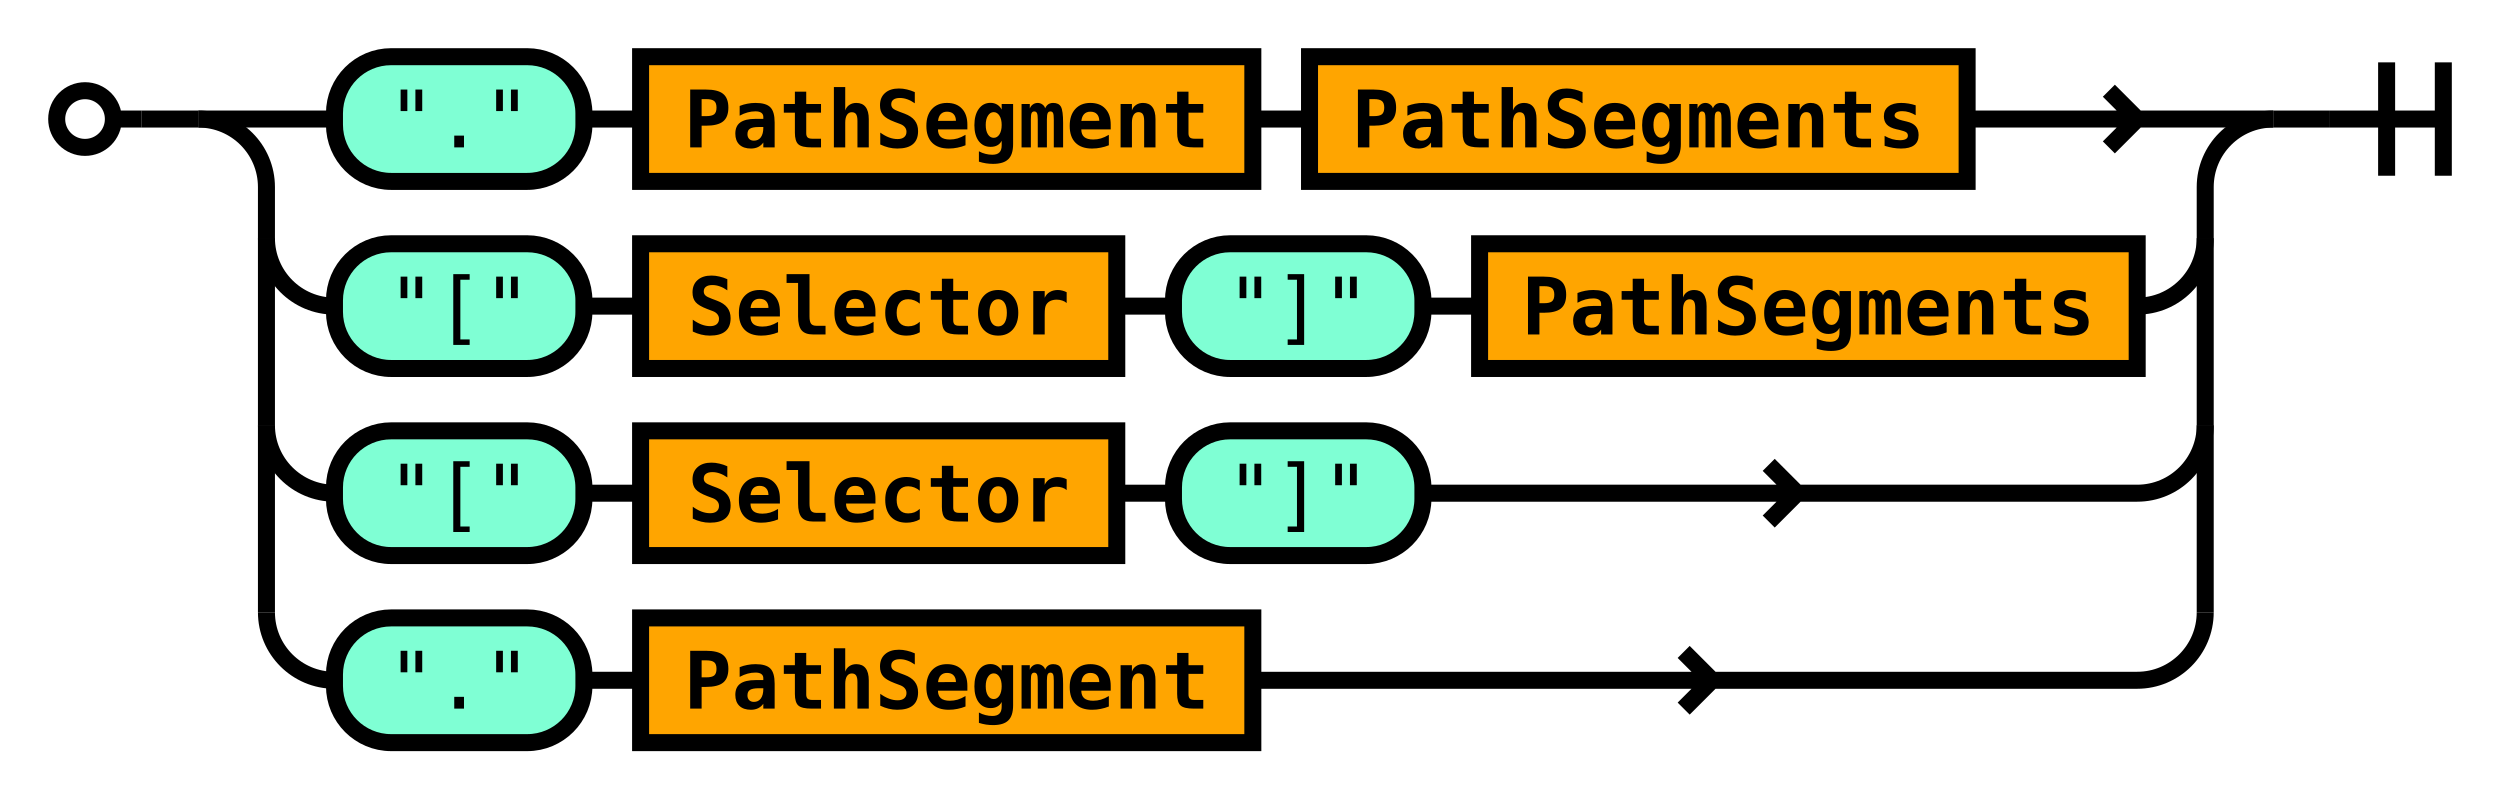
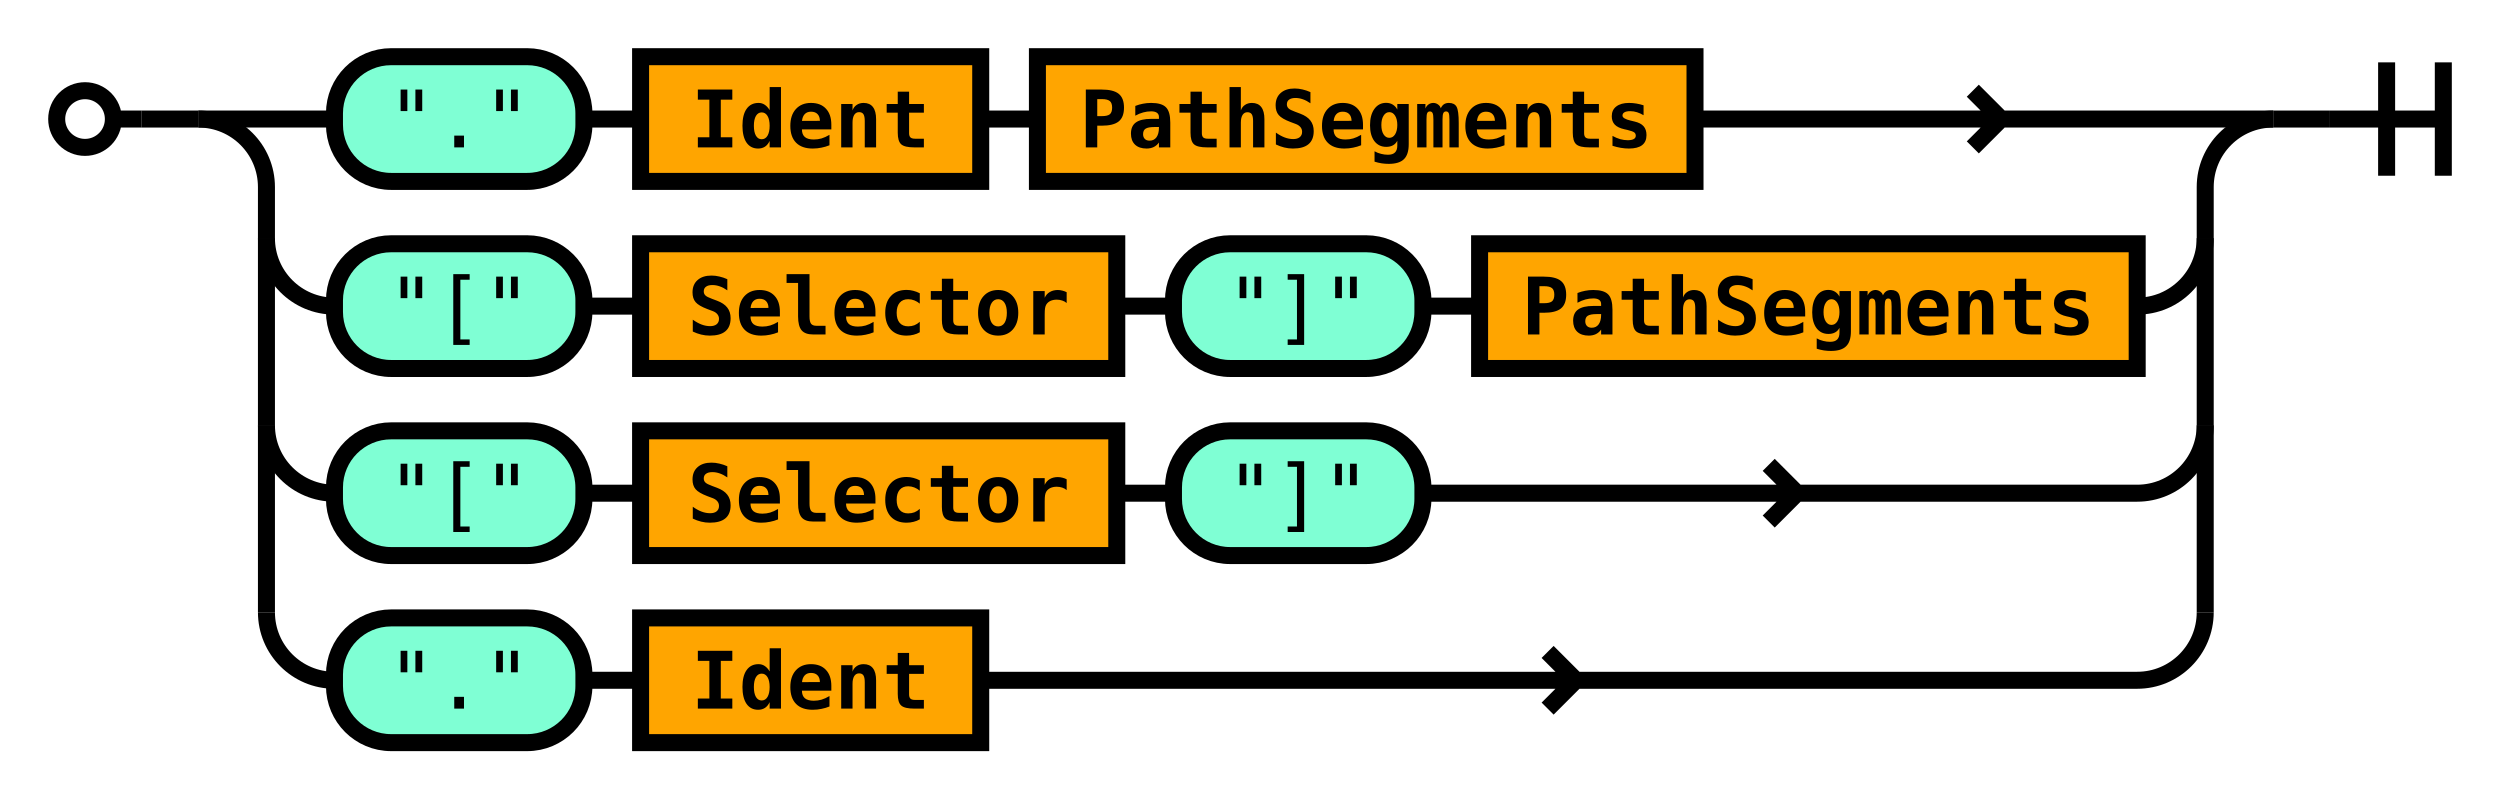
<svg xmlns="http://www.w3.org/2000/svg" class="railroad" viewBox="0 0 441 141">
  <style type="text/css">

svg.railroad {
  background-color: rgba(238, 238, 238, .91);
  background-size: 15px 15px;
  background-image: linear-gradient(to right, rgba(25, 25, 225, .65) 1px, transparent 1px),
                    linear-gradient(to bottom, rgba(25, 25, 225, .65) 1px, transparent 1px);
}

svg.railroad path {
  stroke-width: 3px;
  stroke: black;
  fill: transparent;
}

svg.railroad .debug {
  stroke-width: 1px;
  stroke: red;
}

svg.railroad text {
  font: 14px monospace;
  text-anchor: middle;
}

svg.railroad .nonterminal text {
  font-weight: bold;
}

svg.railroad text.comment {
  font: italic 12px monospace;
}

svg.railroad rect {
  stroke-width: 3px;
  stroke: black;
  fill:rgba(0, 0, 90, 0%);
}

svg.railroad .terminal rect {
  fill: aquamarine;  
}

svg.railroad .nonterminal rect {
  fill: orange;  
}

svg.railroad g.labeledbox &gt; rect {
  border-radius: 25px;
  border: 2px solid #73AD21;
  stroke-width: 1.5px;
  stroke: grey;
  stroke-dasharray: 5px;
  fill:rgba(150, 150, 150, 25%);
}

</style>
  <g class="sequence">
    <path d=" M 10 21 a 5 5 0 0 1 5 -5 a 5 5 0 0 1 5 5 a 5 5 0 0 1 -5 5 a 5 5 0 0 1 -5 -5 m 10 0 h 5" />
    <g class="choice">
-       <path d=" M 35 21 h 24 m 288 0 h 54 m -24 0 l -5 -5 m 0 10 l 5 -5 m 24 0" />
+       <path d=" M 35 21 h 24 m 240 0 h 102 m -48 0 l -5 -5 m 0 10 l 5 -5 m 48 0" />
      <g class="sequence">
        <g class="terminal">
          <rect height="22" rx="10" ry="10" width="44" x="59" y="10" />
          <text x="81" y="26">
"."</text>
        </g>
        <g class="nonterminal">
-           <rect height="22" width="108" x="113" y="10" />
-           <text x="167" y="26">
- PathSegment</text>
+           <rect height="22" width="60" x="113" y="10" />
+           <text x="143" y="26">
+ Ident</text>
        </g>
        <g class="nonterminal">
-           <rect height="22" width="116" x="231" y="10" />
-           <text x="289" y="26">
+           <rect height="22" width="116" x="183" y="10" />
+           <text x="241" y="26">
PathSegments</text>
        </g>
        <path d=" M 103 21 h 10" />
-         <path d=" M 221 21 h 10" />
+         <path d=" M 173 21 h 10" />
      </g>
      <path d=" M 35 21 a 12 12 0 0 1 12 12 v 9 m 342 0 v -9 a 12 12 0 0 1 12 -12" />
      <path d=" M 47 42 v 33 m 342 0 v -33" />
      <path d=" M 47 75 v 33 m 342 0 v -33" />
      <path d=" M 47 42 v 0 a 12 12 0 0 0 12 12 m 318 0 h 0 a 12 12 0 0 0 12 -12 v 0" />
      <g class="sequence">
        <g class="terminal">
          <rect height="22" rx="10" ry="10" width="44" x="59" y="43" />
          <text x="81" y="59">
"["</text>
        </g>
        <g class="nonterminal">
          <rect height="22" width="84" x="113" y="43" />
          <text x="155" y="59">
Selector</text>
        </g>
        <g class="terminal">
          <rect height="22" rx="10" ry="10" width="44" x="207" y="43" />
          <text x="229" y="59">
"]"</text>
        </g>
        <g class="nonterminal">
          <rect height="22" width="116" x="261" y="43" />
          <text x="319" y="59">
PathSegments</text>
        </g>
        <path d=" M 103 54 h 10" />
        <path d=" M 197 54 h 10" />
        <path d=" M 251 54 h 10" />
      </g>
      <path d=" M 47 75 v 0 a 12 12 0 0 0 12 12 m 192 0 h 126 m -60 0 l -5 -5 m 0 10 l 5 -5 m 60 0 a 12 12 0 0 0 12 -12 v 0" />
      <g class="sequence">
        <g class="terminal">
          <rect height="22" rx="10" ry="10" width="44" x="59" y="76" />
          <text x="81" y="92">
"["</text>
        </g>
        <g class="nonterminal">
          <rect height="22" width="84" x="113" y="76" />
          <text x="155" y="92">
Selector</text>
        </g>
        <g class="terminal">
          <rect height="22" rx="10" ry="10" width="44" x="207" y="76" />
          <text x="229" y="92">
"]"</text>
        </g>
        <path d=" M 103 87 h 10" />
        <path d=" M 197 87 h 10" />
      </g>
-       <path d=" M 47 108 v 0 a 12 12 0 0 0 12 12 m 162 0 h 156 m -75 0 l -5 -5 m 0 10 l 5 -5 m 75 0 a 12 12 0 0 0 12 -12 v 0" />
+       <path d=" M 47 108 v 0 a 12 12 0 0 0 12 12 m 114 0 h 204 m -99 0 l -5 -5 m 0 10 l 5 -5 m 99 0 a 12 12 0 0 0 12 -12 v 0" />
      <g class="sequence">
        <g class="terminal">
          <rect height="22" rx="10" ry="10" width="44" x="59" y="109" />
          <text x="81" y="125">
"."</text>
        </g>
        <g class="nonterminal">
-           <rect height="22" width="108" x="113" y="109" />
-           <text x="167" y="125">
- PathSegment</text>
+           <rect height="22" width="60" x="113" y="109" />
+           <text x="143" y="125">
+ Ident</text>
        </g>
        <path d=" M 103 120 h 10" />
      </g>
    </g>
    <path d=" M 411 21 h 20 m -10 -10 v 20 m 10 -20 v 20" />
    <path d=" M 25 21 h 10" />
    <path d=" M 401 21 h 10" />
  </g>
</svg>
